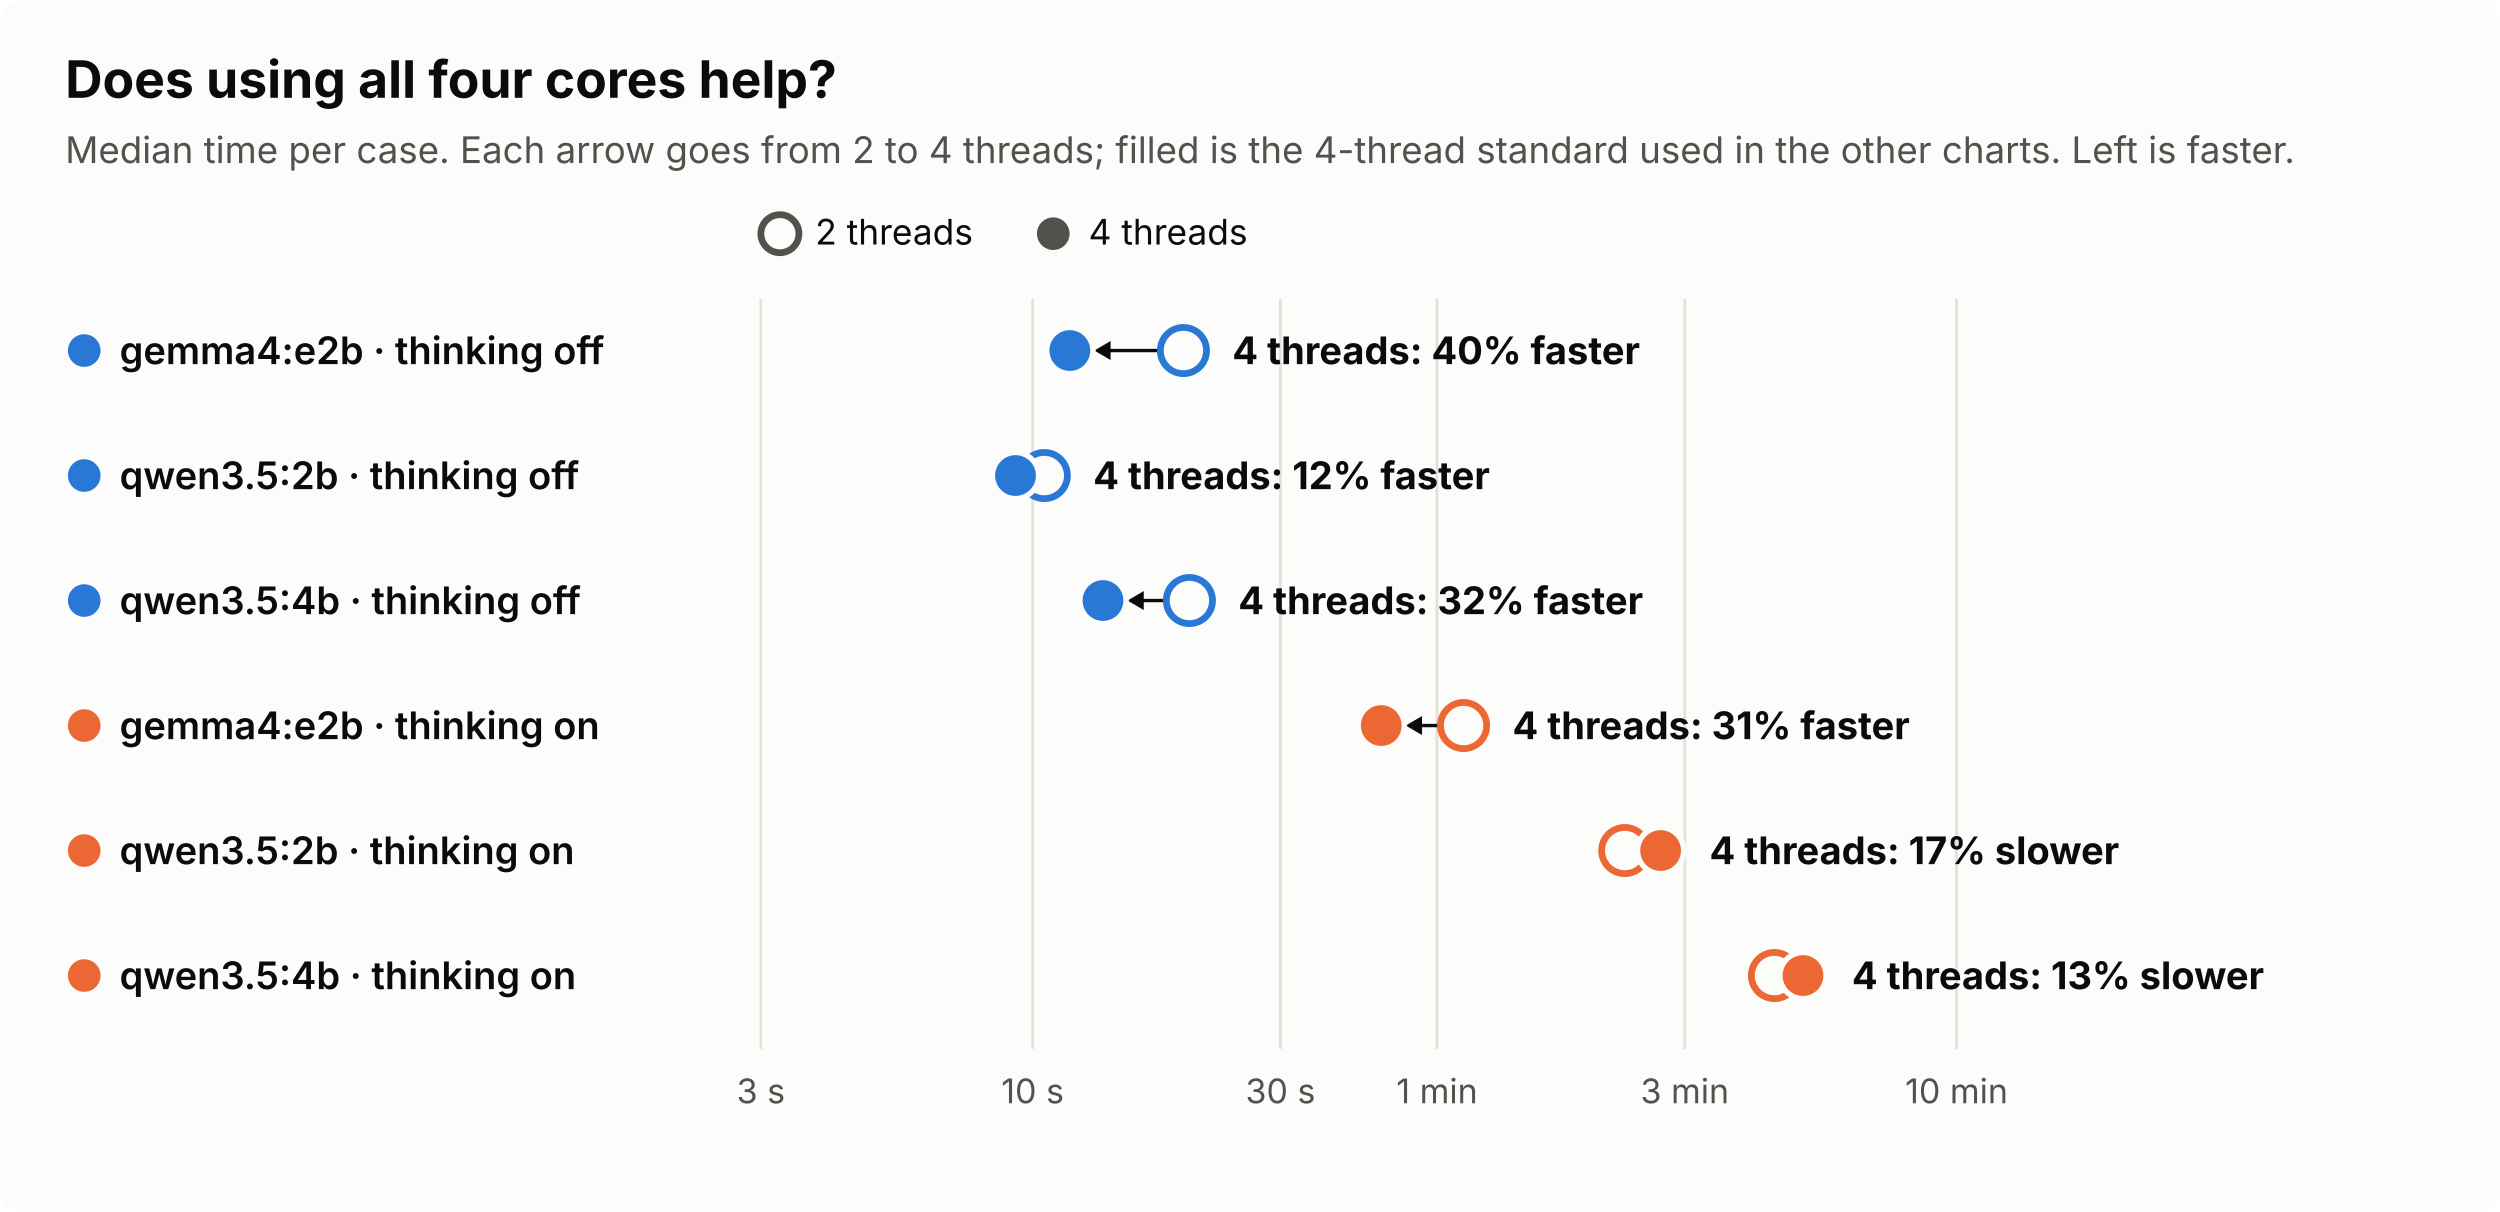
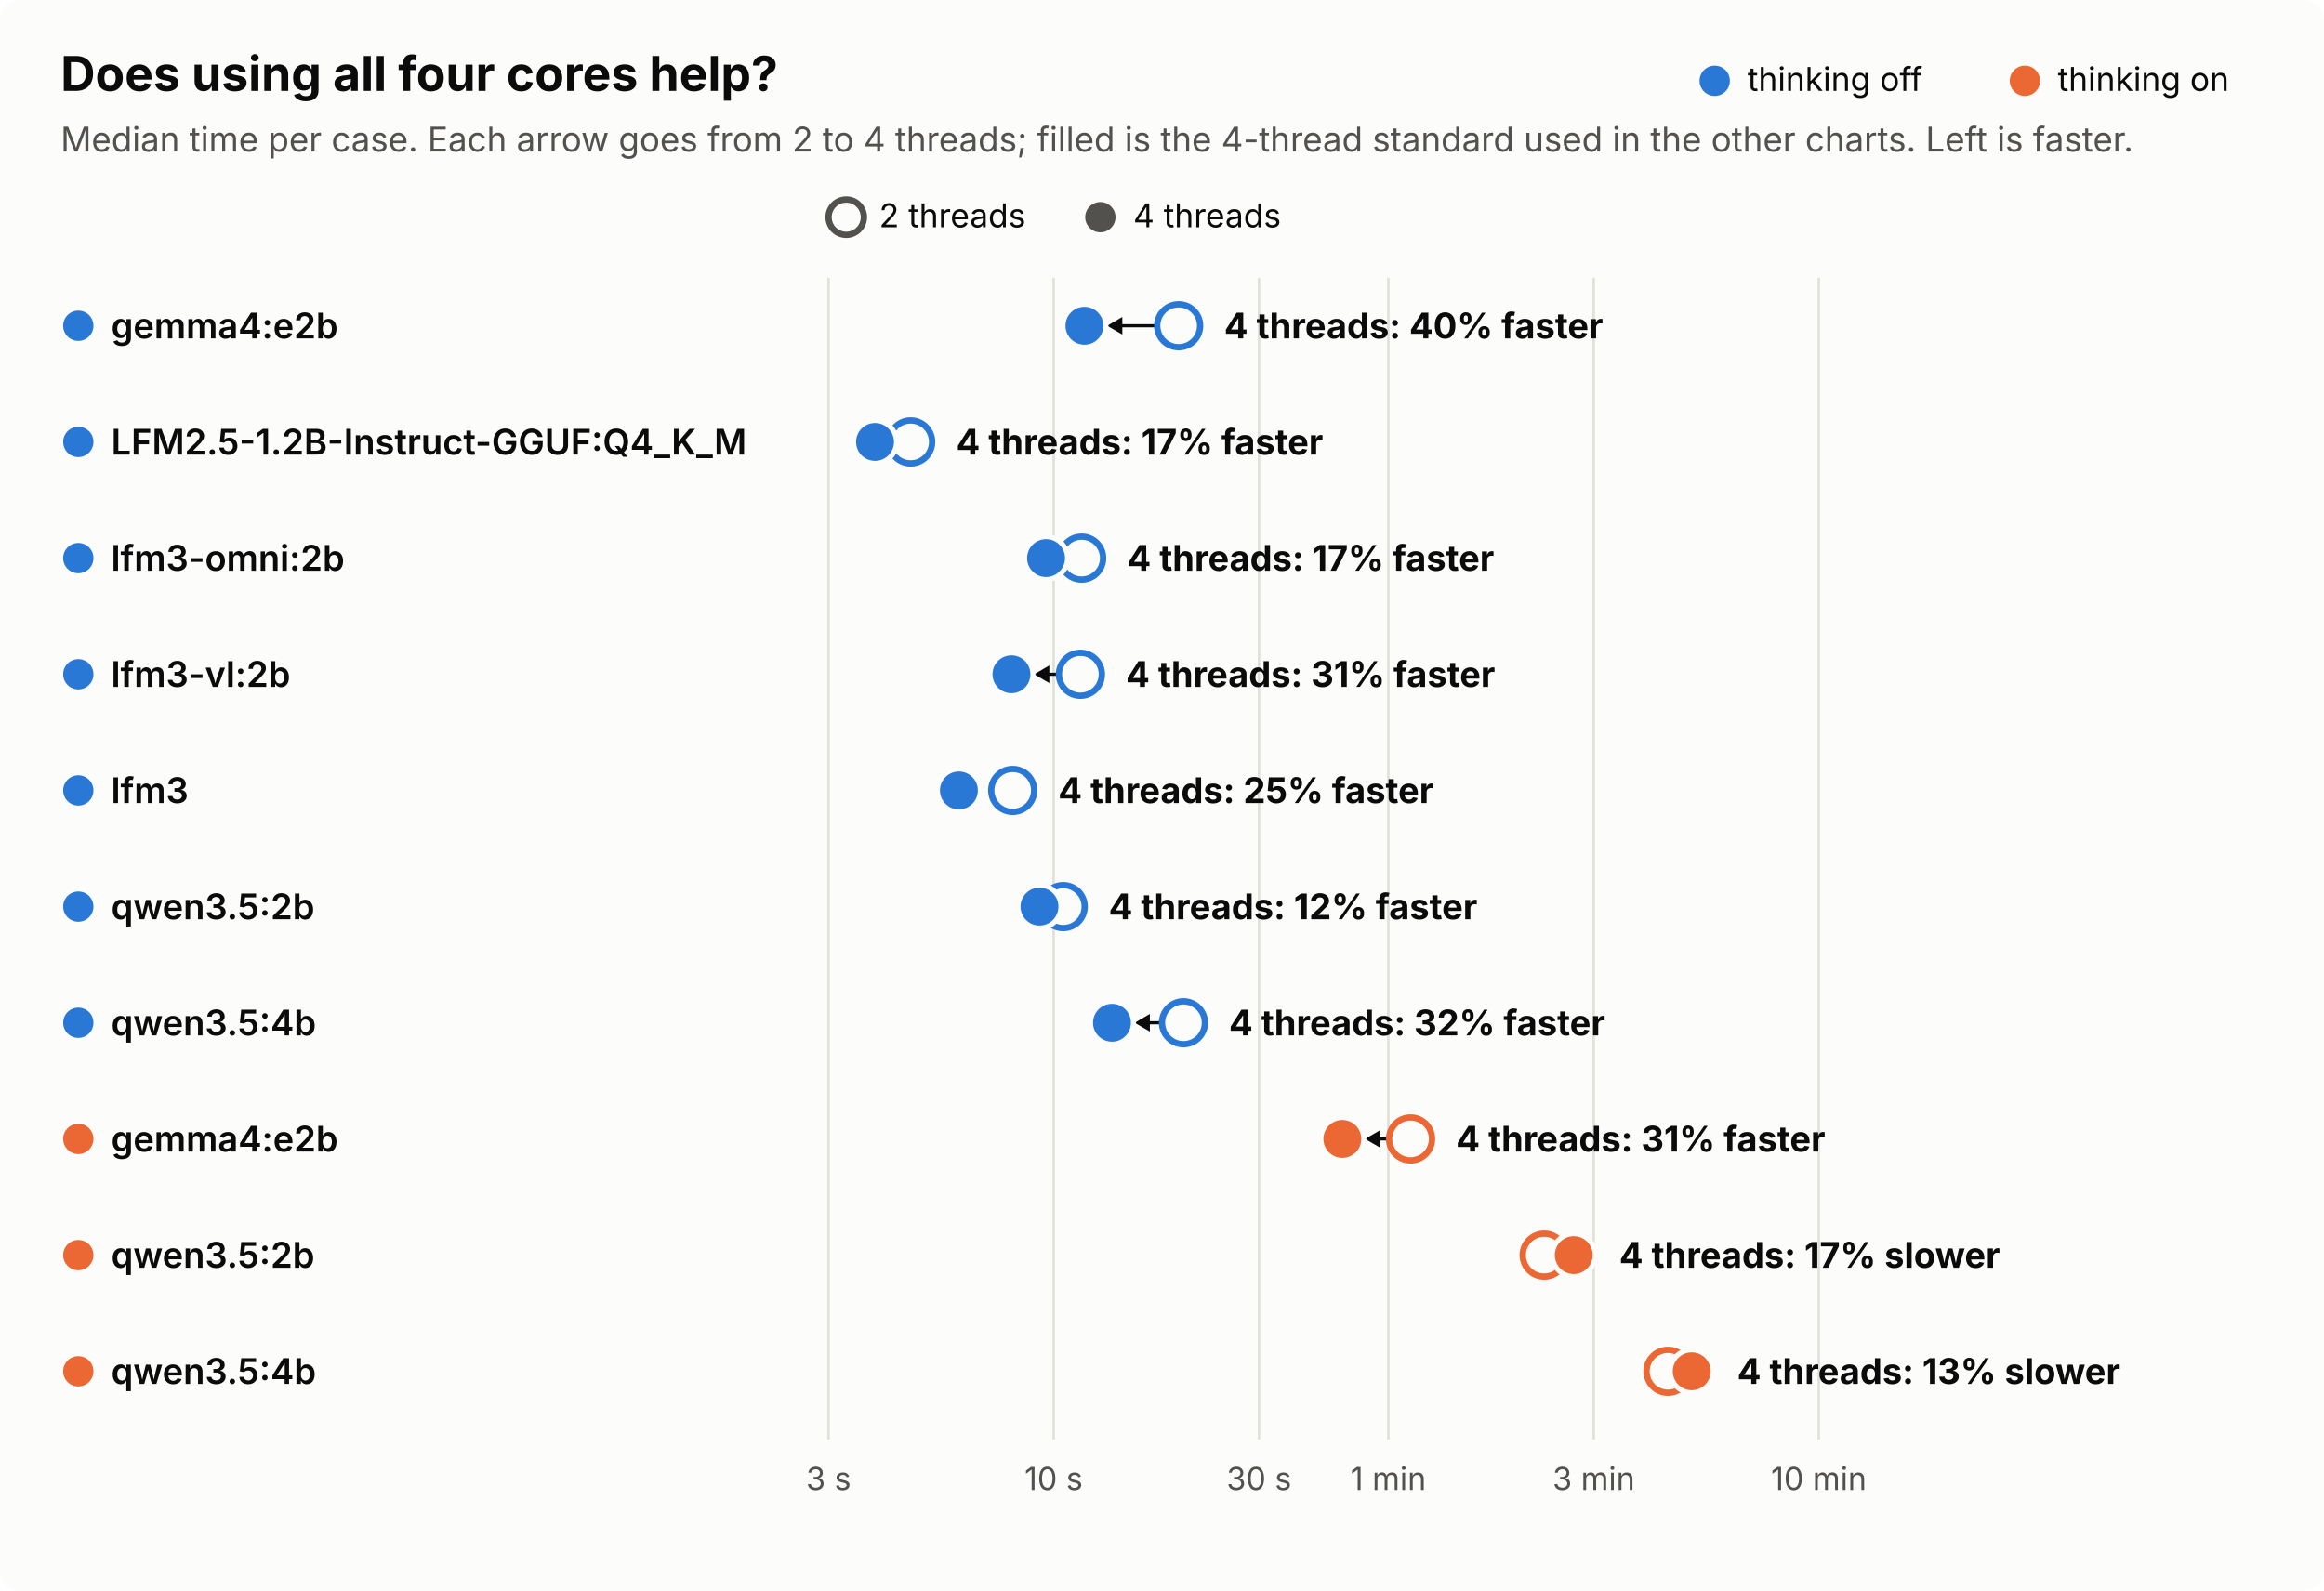
- <svg xmlns="http://www.w3.org/2000/svg" width="920" height="446" viewBox="0 0 920 446" role="img" aria-label="Does using all four cores help?">
-   <rect width="920" height="446" rx="8" fill="#fcfcfb" />
+ <svg xmlns="http://www.w3.org/2000/svg" width="920" height="630" viewBox="0 0 920 630" role="img" aria-label="Does using all four cores help?">
+   <rect width="920" height="630" rx="8" fill="#fcfcfb" />
  <text x="24.0" y="36.0" font-size="19" font-weight="700" text-anchor="start" fill="#0b0b0b" font-family="system-ui, -apple-system, Segoe UI, sans-serif">Does using all four cores help?</text>
  <text x="24.0" y="60.0" font-size="13.5" font-weight="normal" text-anchor="start" fill="#52514e" font-family="system-ui, -apple-system, Segoe UI, sans-serif">Median time per case. Each arrow goes from 2 to 4 threads; filled is the 4-thread standard used in the other charts. Left is faster.</text>
-   <circle cx="287.0" cy="86.0" r="7" fill="#fcfcfb" stroke="#52514e" stroke-width="2.5" />
-   <text x="300.0" y="90.0" font-size="13" font-weight="normal" text-anchor="start" fill="#0b0b0b" font-family="system-ui, -apple-system, Segoe UI, sans-serif">2 threads</text>
-   <circle cx="387.6" cy="86.0" r="7" fill="#52514e" stroke="#fcfcfb" stroke-width="2" />
-   <text x="400.6" y="90.0" font-size="13" font-weight="normal" text-anchor="start" fill="#0b0b0b" font-family="system-ui, -apple-system, Segoe UI, sans-serif">4 threads</text>
-   <line x1="280.0" y1="110.0" x2="280.0" y2="386.0" stroke="#e1e0d9" stroke-width="1" />
-   <text x="280.0" y="406.0" font-size="12.5" font-weight="normal" text-anchor="middle" fill="#52514e" font-family="system-ui, -apple-system, Segoe UI, sans-serif">3 s</text>
-   <line x1="380.0" y1="110.0" x2="380.0" y2="386.0" stroke="#e1e0d9" stroke-width="1" />
-   <text x="380.0" y="406.0" font-size="12.5" font-weight="normal" text-anchor="middle" fill="#52514e" font-family="system-ui, -apple-system, Segoe UI, sans-serif">10 s</text>
-   <line x1="471.2" y1="110.0" x2="471.2" y2="386.0" stroke="#e1e0d9" stroke-width="1" />
-   <text x="471.2" y="406.0" font-size="12.5" font-weight="normal" text-anchor="middle" fill="#52514e" font-family="system-ui, -apple-system, Segoe UI, sans-serif">30 s</text>
-   <line x1="528.8" y1="110.0" x2="528.8" y2="386.0" stroke="#e1e0d9" stroke-width="1" />
-   <text x="528.8" y="406.0" font-size="12.5" font-weight="normal" text-anchor="middle" fill="#52514e" font-family="system-ui, -apple-system, Segoe UI, sans-serif">1 min</text>
-   <line x1="620.0" y1="110.0" x2="620.0" y2="386.0" stroke="#e1e0d9" stroke-width="1" />
-   <text x="620.0" y="406.0" font-size="12.5" font-weight="normal" text-anchor="middle" fill="#52514e" font-family="system-ui, -apple-system, Segoe UI, sans-serif">3 min</text>
-   <line x1="720.0" y1="110.0" x2="720.0" y2="386.0" stroke="#e1e0d9" stroke-width="1" />
-   <text x="720.0" y="406.0" font-size="12.5" font-weight="normal" text-anchor="middle" fill="#52514e" font-family="system-ui, -apple-system, Segoe UI, sans-serif">10 min</text>
+   <circle cx="335.0" cy="86.0" r="7" fill="#fcfcfb" stroke="#52514e" stroke-width="2.5" />
+   <text x="348.0" y="90.0" font-size="13" font-weight="normal" text-anchor="start" fill="#0b0b0b" font-family="system-ui, -apple-system, Segoe UI, sans-serif">2 threads</text>
+   <circle cx="435.6" cy="86.0" r="7" fill="#52514e" stroke="#fcfcfb" stroke-width="2" />
+   <text x="448.6" y="90.0" font-size="13" font-weight="normal" text-anchor="start" fill="#0b0b0b" font-family="system-ui, -apple-system, Segoe UI, sans-serif">4 threads</text>
+   <circle cx="678.8" cy="32.0" r="7" fill="#2a78d6" stroke="#fcfcfb" stroke-width="2" />
+   <text x="691.8" y="36.0" font-size="13" font-weight="normal" text-anchor="start" fill="#0b0b0b" font-family="system-ui, -apple-system, Segoe UI, sans-serif">thinking off</text>
+   <circle cx="801.6" cy="32.0" r="7" fill="#eb6834" stroke="#fcfcfb" stroke-width="2" />
+   <text x="814.6" y="36.0" font-size="13" font-weight="normal" text-anchor="start" fill="#0b0b0b" font-family="system-ui, -apple-system, Segoe UI, sans-serif">thinking on</text>
+   <line x1="328.0" y1="110.0" x2="328.0" y2="570.0" stroke="#e1e0d9" stroke-width="1" />
+   <text x="328.0" y="590.0" font-size="12.5" font-weight="normal" text-anchor="middle" fill="#52514e" font-family="system-ui, -apple-system, Segoe UI, sans-serif">3 s</text>
+   <line x1="417.1" y1="110.0" x2="417.1" y2="570.0" stroke="#e1e0d9" stroke-width="1" />
+   <text x="417.1" y="590.0" font-size="12.5" font-weight="normal" text-anchor="middle" fill="#52514e" font-family="system-ui, -apple-system, Segoe UI, sans-serif">10 s</text>
+   <line x1="498.4" y1="110.0" x2="498.4" y2="570.0" stroke="#e1e0d9" stroke-width="1" />
+   <text x="498.4" y="590.0" font-size="12.5" font-weight="normal" text-anchor="middle" fill="#52514e" font-family="system-ui, -apple-system, Segoe UI, sans-serif">30 s</text>
+   <line x1="549.6" y1="110.0" x2="549.6" y2="570.0" stroke="#e1e0d9" stroke-width="1" />
+   <text x="549.6" y="590.0" font-size="12.5" font-weight="normal" text-anchor="middle" fill="#52514e" font-family="system-ui, -apple-system, Segoe UI, sans-serif">1 min</text>
+   <line x1="630.9" y1="110.0" x2="630.9" y2="570.0" stroke="#e1e0d9" stroke-width="1" />
+   <text x="630.9" y="590.0" font-size="12.5" font-weight="normal" text-anchor="middle" fill="#52514e" font-family="system-ui, -apple-system, Segoe UI, sans-serif">3 min</text>
+   <line x1="720.0" y1="110.0" x2="720.0" y2="570.0" stroke="#e1e0d9" stroke-width="1" />
+   <text x="720.0" y="590.0" font-size="12.5" font-weight="normal" text-anchor="middle" fill="#52514e" font-family="system-ui, -apple-system, Segoe UI, sans-serif">10 min</text>
  <circle cx="31.0" cy="129.0" r="7" fill="#2a78d6" stroke="#fcfcfb" stroke-width="2" />
-   <text x="44.0" y="134.0" font-size="14" font-weight="600" text-anchor="start" fill="#0b0b0b" font-family="system-ui, -apple-system, Segoe UI, sans-serif">gemma4:e2b · thinking off</text>
-   <line x1="427.5" y1="129.0" x2="406.7" y2="129.0" stroke="#0b0b0b" stroke-width="1.25" />
-   <path d="M402.7,129.0 l6.0,-3.5 v7 z" fill="#0b0b0b" />
-   <circle cx="435.5" cy="129.0" r="8.5" fill="#fcfcfb" stroke="#2a78d6" stroke-width="2.5" />
-   <circle cx="393.7" cy="129.0" r="8.5" fill="#2a78d6" stroke="#fcfcfb" stroke-width="2" />
-   <text x="453.5" y="134.0" font-size="14" font-weight="700" text-anchor="start" fill="#0b0b0b" font-family="system-ui, -apple-system, Segoe UI, sans-serif">4 threads: 40% faster</text>
+   <text x="44.0" y="134.0" font-size="14" font-weight="600" text-anchor="start" fill="#0b0b0b" font-family="system-ui, -apple-system, Segoe UI, sans-serif">gemma4:e2b</text>
+   <line x1="458.6" y1="129.0" x2="442.3" y2="129.0" stroke="#0b0b0b" stroke-width="1.25" />
+   <path d="M438.3,129.0 l6.0,-3.5 v7 z" fill="#0b0b0b" />
+   <circle cx="466.6" cy="129.0" r="8.5" fill="#fcfcfb" stroke="#2a78d6" stroke-width="2.5" />
+   <circle cx="429.3" cy="129.0" r="8.5" fill="#2a78d6" stroke="#fcfcfb" stroke-width="2" />
+   <text x="484.6" y="134.0" font-size="14" font-weight="700" text-anchor="start" fill="#0b0b0b" font-family="system-ui, -apple-system, Segoe UI, sans-serif">4 threads: 40% faster</text>
  <circle cx="31.0" cy="175.0" r="7" fill="#2a78d6" stroke="#fcfcfb" stroke-width="2" />
-   <text x="44.0" y="180.0" font-size="14" font-weight="600" text-anchor="start" fill="#0b0b0b" font-family="system-ui, -apple-system, Segoe UI, sans-serif">qwen3.5:2b · thinking off</text>
-   <circle cx="384.3" cy="175.0" r="8.5" fill="#fcfcfb" stroke="#2a78d6" stroke-width="2.5" />
-   <circle cx="373.7" cy="175.0" r="8.5" fill="#2a78d6" stroke="#fcfcfb" stroke-width="2" />
-   <text x="402.3" y="180.0" font-size="14" font-weight="700" text-anchor="start" fill="#0b0b0b" font-family="system-ui, -apple-system, Segoe UI, sans-serif">4 threads: 12% faster</text>
+   <text x="44.0" y="180.0" font-size="14" font-weight="600" text-anchor="start" fill="#0b0b0b" font-family="system-ui, -apple-system, Segoe UI, sans-serif">LFM2.5-1.2B-Instruct-GGUF:Q4_K_M</text>
+   <circle cx="360.5" cy="175.0" r="8.5" fill="#fcfcfb" stroke="#2a78d6" stroke-width="2.5" />
+   <circle cx="346.4" cy="175.0" r="8.5" fill="#2a78d6" stroke="#fcfcfb" stroke-width="2" />
+   <text x="378.5" y="180.0" font-size="14" font-weight="700" text-anchor="start" fill="#0b0b0b" font-family="system-ui, -apple-system, Segoe UI, sans-serif">4 threads: 17% faster</text>
  <circle cx="31.0" cy="221.0" r="7" fill="#2a78d6" stroke="#fcfcfb" stroke-width="2" />
-   <text x="44.0" y="226.0" font-size="14" font-weight="600" text-anchor="start" fill="#0b0b0b" font-family="system-ui, -apple-system, Segoe UI, sans-serif">qwen3.5:4b · thinking off</text>
-   <line x1="429.7" y1="221.0" x2="418.9" y2="221.0" stroke="#0b0b0b" stroke-width="1.25" />
-   <path d="M414.9,221.0 l6.0,-3.5 v7 z" fill="#0b0b0b" />
-   <circle cx="437.7" cy="221.0" r="8.5" fill="#fcfcfb" stroke="#2a78d6" stroke-width="2.5" />
-   <circle cx="405.9" cy="221.0" r="8.5" fill="#2a78d6" stroke="#fcfcfb" stroke-width="2" />
-   <text x="455.7" y="226.0" font-size="14" font-weight="700" text-anchor="start" fill="#0b0b0b" font-family="system-ui, -apple-system, Segoe UI, sans-serif">4 threads: 32% faster</text>
-   <circle cx="31.0" cy="267.0" r="7" fill="#eb6834" stroke="#fcfcfb" stroke-width="2" />
-   <text x="44.0" y="272.0" font-size="14" font-weight="600" text-anchor="start" fill="#0b0b0b" font-family="system-ui, -apple-system, Segoe UI, sans-serif">gemma4:e2b · thinking on</text>
-   <line x1="530.6" y1="267.0" x2="521.3" y2="267.0" stroke="#0b0b0b" stroke-width="1.25" />
-   <path d="M517.3,267.0 l6.0,-3.5 v7 z" fill="#0b0b0b" />
-   <circle cx="538.6" cy="267.0" r="8.5" fill="#fcfcfb" stroke="#eb6834" stroke-width="2.5" />
-   <circle cx="508.3" cy="267.0" r="8.5" fill="#eb6834" stroke="#fcfcfb" stroke-width="2" />
-   <text x="556.6" y="272.0" font-size="14" font-weight="700" text-anchor="start" fill="#0b0b0b" font-family="system-ui, -apple-system, Segoe UI, sans-serif">4 threads: 31% faster</text>
-   <circle cx="31.0" cy="313.0" r="7" fill="#eb6834" stroke="#fcfcfb" stroke-width="2" />
-   <text x="44.0" y="318.0" font-size="14" font-weight="600" text-anchor="start" fill="#0b0b0b" font-family="system-ui, -apple-system, Segoe UI, sans-serif">qwen3.5:2b · thinking on</text>
-   <circle cx="597.9" cy="313.0" r="8.5" fill="#fcfcfb" stroke="#eb6834" stroke-width="2.5" />
-   <circle cx="611.1" cy="313.0" r="8.5" fill="#eb6834" stroke="#fcfcfb" stroke-width="2" />
-   <text x="629.1" y="318.0" font-size="14" font-weight="700" text-anchor="start" fill="#0b0b0b" font-family="system-ui, -apple-system, Segoe UI, sans-serif">4 threads: 17% slower</text>
-   <circle cx="31.0" cy="359.0" r="7" fill="#eb6834" stroke="#fcfcfb" stroke-width="2" />
-   <text x="44.0" y="364.0" font-size="14" font-weight="600" text-anchor="start" fill="#0b0b0b" font-family="system-ui, -apple-system, Segoe UI, sans-serif">qwen3.5:4b · thinking on</text>
-   <circle cx="653.0" cy="359.0" r="8.5" fill="#fcfcfb" stroke="#eb6834" stroke-width="2.5" />
-   <circle cx="663.5" cy="359.0" r="8.5" fill="#eb6834" stroke="#fcfcfb" stroke-width="2" />
-   <text x="681.5" y="364.0" font-size="14" font-weight="700" text-anchor="start" fill="#0b0b0b" font-family="system-ui, -apple-system, Segoe UI, sans-serif">4 threads: 13% slower</text>
+   <text x="44.0" y="226.0" font-size="14" font-weight="600" text-anchor="start" fill="#0b0b0b" font-family="system-ui, -apple-system, Segoe UI, sans-serif">lfm3-omni:2b</text>
+   <circle cx="428.2" cy="221.0" r="8.5" fill="#fcfcfb" stroke="#2a78d6" stroke-width="2.5" />
+   <circle cx="414.1" cy="221.0" r="8.5" fill="#2a78d6" stroke="#fcfcfb" stroke-width="2" />
+   <text x="446.2" y="226.0" font-size="14" font-weight="700" text-anchor="start" fill="#0b0b0b" font-family="system-ui, -apple-system, Segoe UI, sans-serif">4 threads: 17% faster</text>
+   <circle cx="31.0" cy="267.0" r="7" fill="#2a78d6" stroke="#fcfcfb" stroke-width="2" />
+   <text x="44.0" y="272.0" font-size="14" font-weight="600" text-anchor="start" fill="#0b0b0b" font-family="system-ui, -apple-system, Segoe UI, sans-serif">lfm3-vl:2b</text>
+   <line x1="419.7" y1="267.0" x2="413.4" y2="267.0" stroke="#0b0b0b" stroke-width="1.25" />
+   <path d="M409.4,267.0 l6.0,-3.5 v7 z" fill="#0b0b0b" />
+   <circle cx="427.7" cy="267.0" r="8.5" fill="#fcfcfb" stroke="#2a78d6" stroke-width="2.5" />
+   <circle cx="400.4" cy="267.0" r="8.5" fill="#2a78d6" stroke="#fcfcfb" stroke-width="2" />
+   <text x="445.7" y="272.0" font-size="14" font-weight="700" text-anchor="start" fill="#0b0b0b" font-family="system-ui, -apple-system, Segoe UI, sans-serif">4 threads: 31% faster</text>
+   <circle cx="31.0" cy="313.0" r="7" fill="#2a78d6" stroke="#fcfcfb" stroke-width="2" />
+   <text x="44.0" y="318.0" font-size="14" font-weight="600" text-anchor="start" fill="#0b0b0b" font-family="system-ui, -apple-system, Segoe UI, sans-serif">lfm3</text>
+   <circle cx="400.9" cy="313.0" r="8.5" fill="#fcfcfb" stroke="#2a78d6" stroke-width="2.5" />
+   <circle cx="379.6" cy="313.0" r="8.5" fill="#2a78d6" stroke="#fcfcfb" stroke-width="2" />
+   <text x="418.9" y="318.0" font-size="14" font-weight="700" text-anchor="start" fill="#0b0b0b" font-family="system-ui, -apple-system, Segoe UI, sans-serif">4 threads: 25% faster</text>
+   <circle cx="31.0" cy="359.0" r="7" fill="#2a78d6" stroke="#fcfcfb" stroke-width="2" />
+   <text x="44.0" y="364.0" font-size="14" font-weight="600" text-anchor="start" fill="#0b0b0b" font-family="system-ui, -apple-system, Segoe UI, sans-serif">qwen3.5:2b</text>
+   <circle cx="420.9" cy="359.0" r="8.5" fill="#fcfcfb" stroke="#2a78d6" stroke-width="2.5" />
+   <circle cx="411.5" cy="359.0" r="8.5" fill="#2a78d6" stroke="#fcfcfb" stroke-width="2" />
+   <text x="438.9" y="364.0" font-size="14" font-weight="700" text-anchor="start" fill="#0b0b0b" font-family="system-ui, -apple-system, Segoe UI, sans-serif">4 threads: 12% faster</text>
+   <circle cx="31.0" cy="405.0" r="7" fill="#2a78d6" stroke="#fcfcfb" stroke-width="2" />
+   <text x="44.0" y="410.0" font-size="14" font-weight="600" text-anchor="start" fill="#0b0b0b" font-family="system-ui, -apple-system, Segoe UI, sans-serif">qwen3.5:4b</text>
+   <line x1="460.5" y1="405.0" x2="453.2" y2="405.0" stroke="#0b0b0b" stroke-width="1.25" />
+   <path d="M449.2,405.0 l6.0,-3.5 v7 z" fill="#0b0b0b" />
+   <circle cx="468.5" cy="405.0" r="8.5" fill="#fcfcfb" stroke="#2a78d6" stroke-width="2.5" />
+   <circle cx="440.2" cy="405.0" r="8.5" fill="#2a78d6" stroke="#fcfcfb" stroke-width="2" />
+   <text x="486.5" y="410.0" font-size="14" font-weight="700" text-anchor="start" fill="#0b0b0b" font-family="system-ui, -apple-system, Segoe UI, sans-serif">4 threads: 32% faster</text>
+   <circle cx="31.0" cy="451.0" r="7" fill="#eb6834" stroke="#fcfcfb" stroke-width="2" />
+   <text x="44.0" y="456.0" font-size="14" font-weight="600" text-anchor="start" fill="#0b0b0b" font-family="system-ui, -apple-system, Segoe UI, sans-serif">gemma4:e2b</text>
+   <line x1="550.4" y1="451.0" x2="544.4" y2="451.0" stroke="#0b0b0b" stroke-width="1.25" />
+   <path d="M540.4,451.0 l6.0,-3.5 v7 z" fill="#0b0b0b" />
+   <circle cx="558.4" cy="451.0" r="8.5" fill="#fcfcfb" stroke="#eb6834" stroke-width="2.5" />
+   <circle cx="531.4" cy="451.0" r="8.5" fill="#eb6834" stroke="#fcfcfb" stroke-width="2" />
+   <text x="576.4" y="456.0" font-size="14" font-weight="700" text-anchor="start" fill="#0b0b0b" font-family="system-ui, -apple-system, Segoe UI, sans-serif">4 threads: 31% faster</text>
+   <circle cx="31.0" cy="497.0" r="7" fill="#eb6834" stroke="#fcfcfb" stroke-width="2" />
+   <text x="44.0" y="502.0" font-size="14" font-weight="600" text-anchor="start" fill="#0b0b0b" font-family="system-ui, -apple-system, Segoe UI, sans-serif">qwen3.5:2b</text>
+   <circle cx="611.3" cy="497.0" r="8.5" fill="#fcfcfb" stroke="#eb6834" stroke-width="2.5" />
+   <circle cx="623.0" cy="497.0" r="8.5" fill="#eb6834" stroke="#fcfcfb" stroke-width="2" />
+   <text x="641.0" y="502.0" font-size="14" font-weight="700" text-anchor="start" fill="#0b0b0b" font-family="system-ui, -apple-system, Segoe UI, sans-serif">4 threads: 17% slower</text>
+   <circle cx="31.0" cy="543.0" r="7" fill="#eb6834" stroke="#fcfcfb" stroke-width="2" />
+   <text x="44.0" y="548.0" font-size="14" font-weight="600" text-anchor="start" fill="#0b0b0b" font-family="system-ui, -apple-system, Segoe UI, sans-serif">qwen3.5:4b</text>
+   <circle cx="660.3" cy="543.0" r="8.5" fill="#fcfcfb" stroke="#eb6834" stroke-width="2.5" />
+   <circle cx="669.7" cy="543.0" r="8.5" fill="#eb6834" stroke="#fcfcfb" stroke-width="2" />
+   <text x="687.7" y="548.0" font-size="14" font-weight="700" text-anchor="start" fill="#0b0b0b" font-family="system-ui, -apple-system, Segoe UI, sans-serif">4 threads: 13% slower</text>
</svg>
